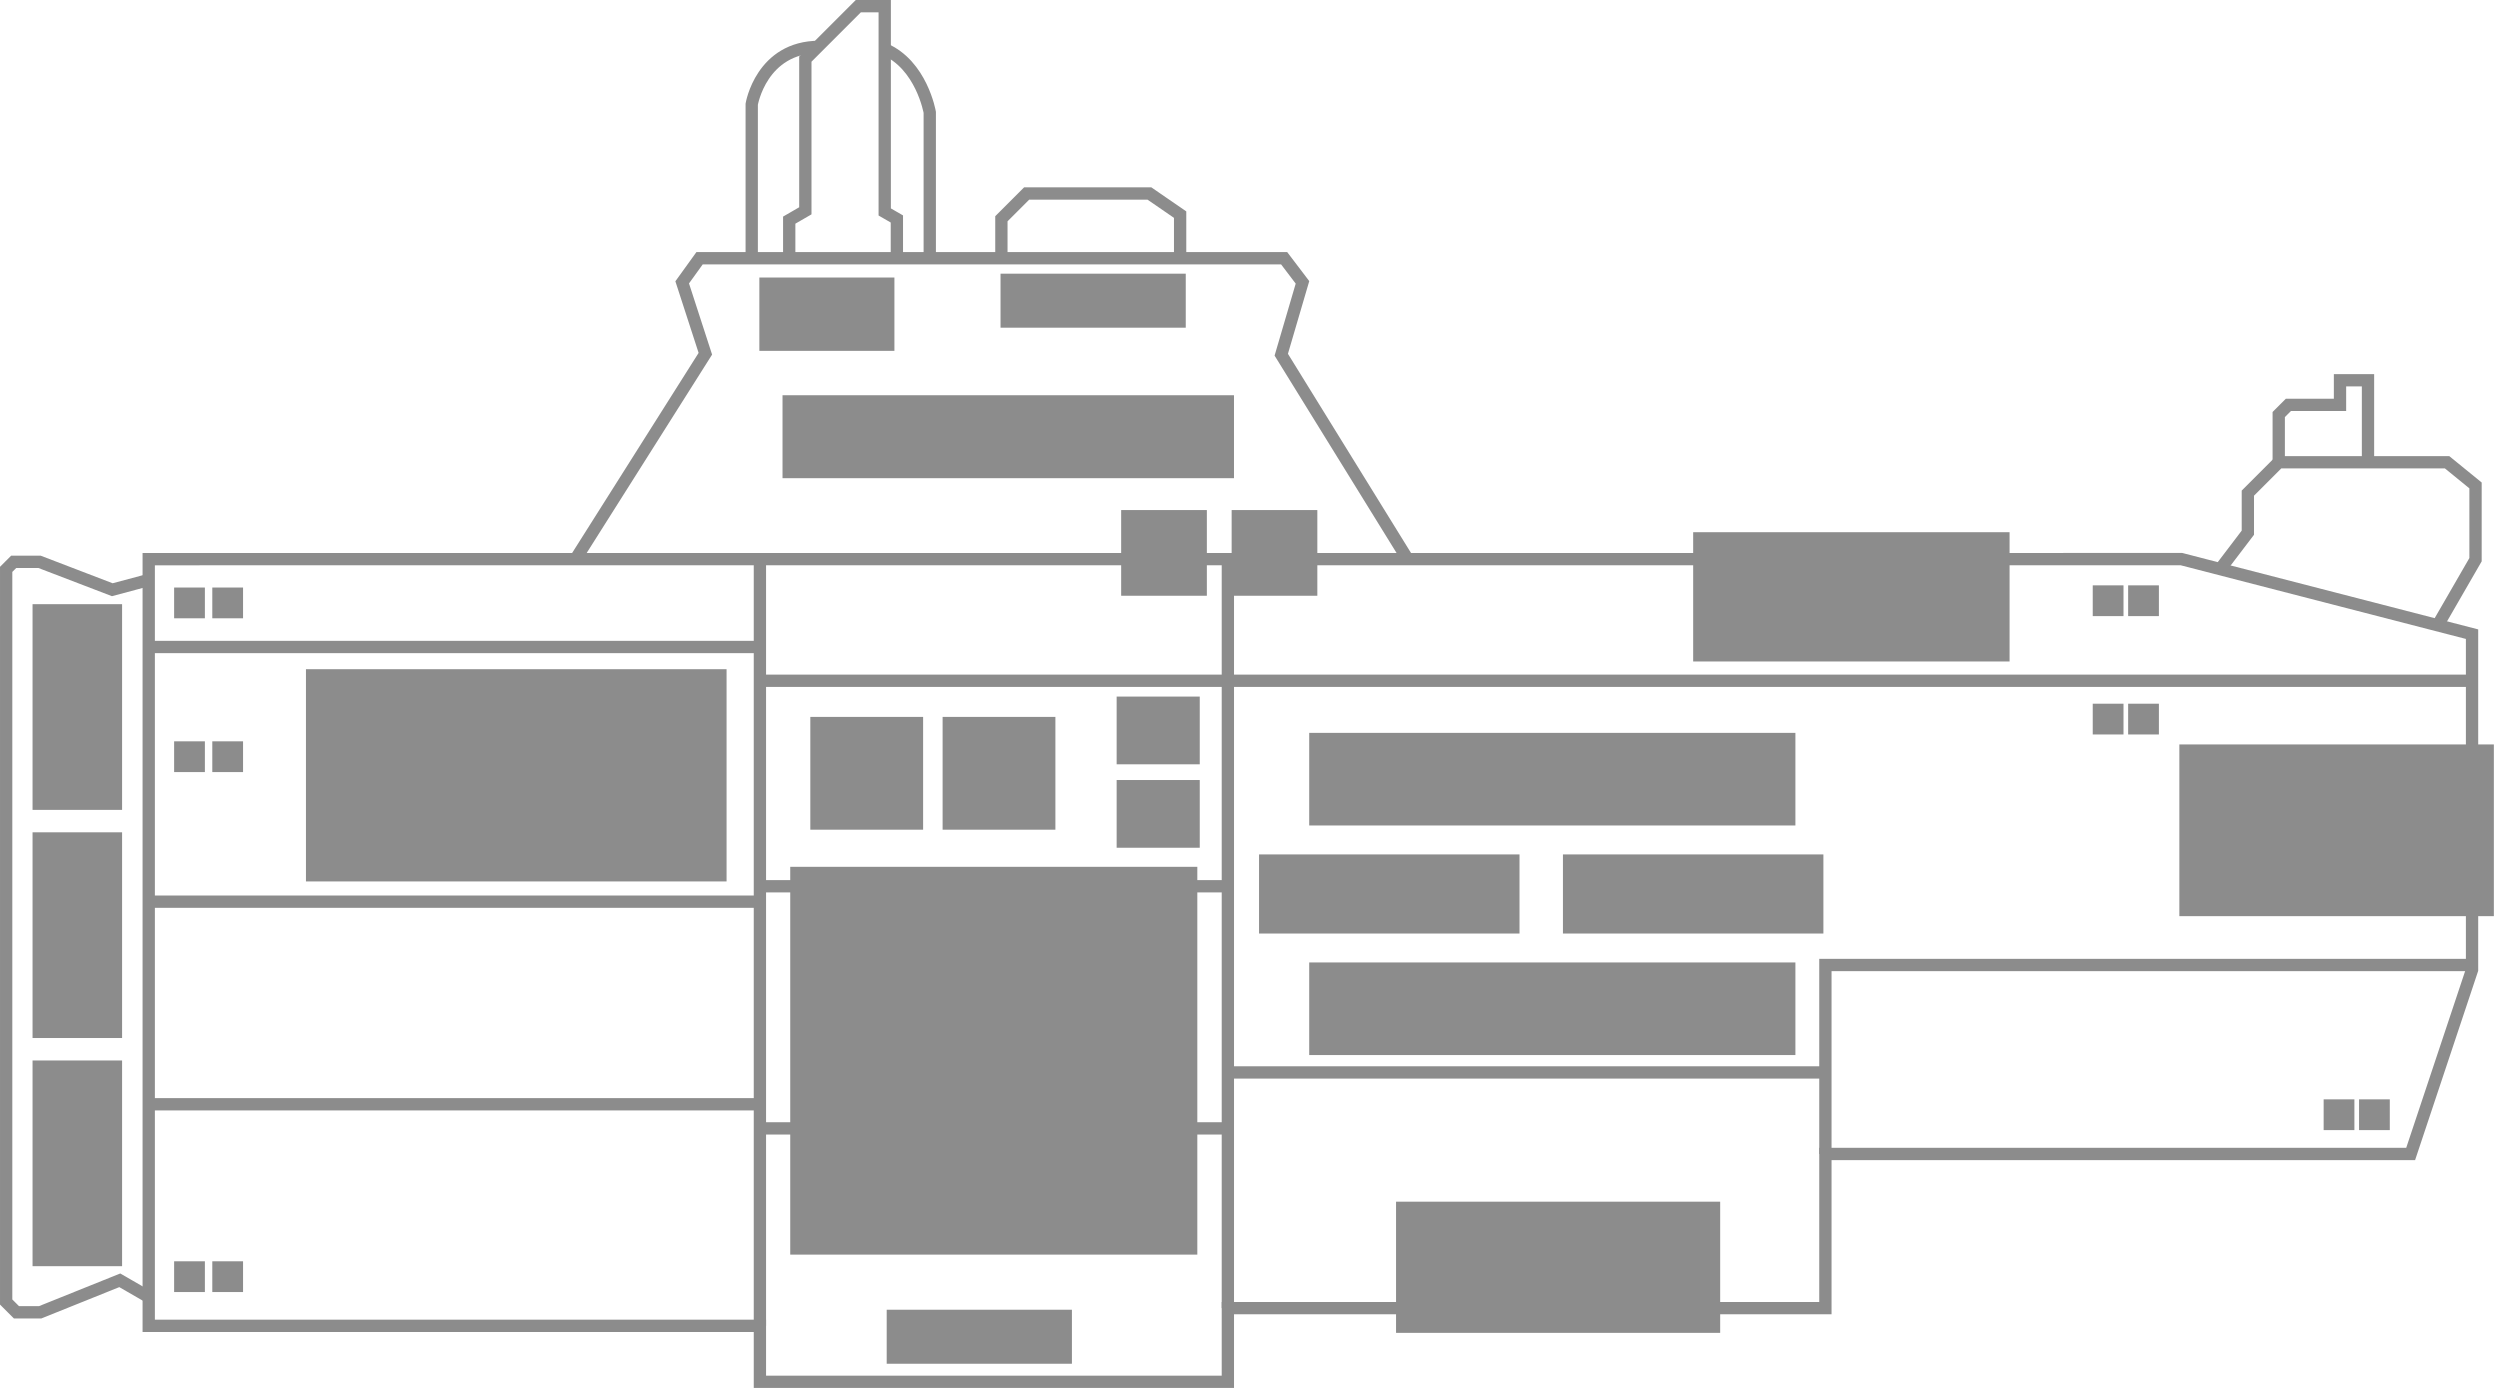
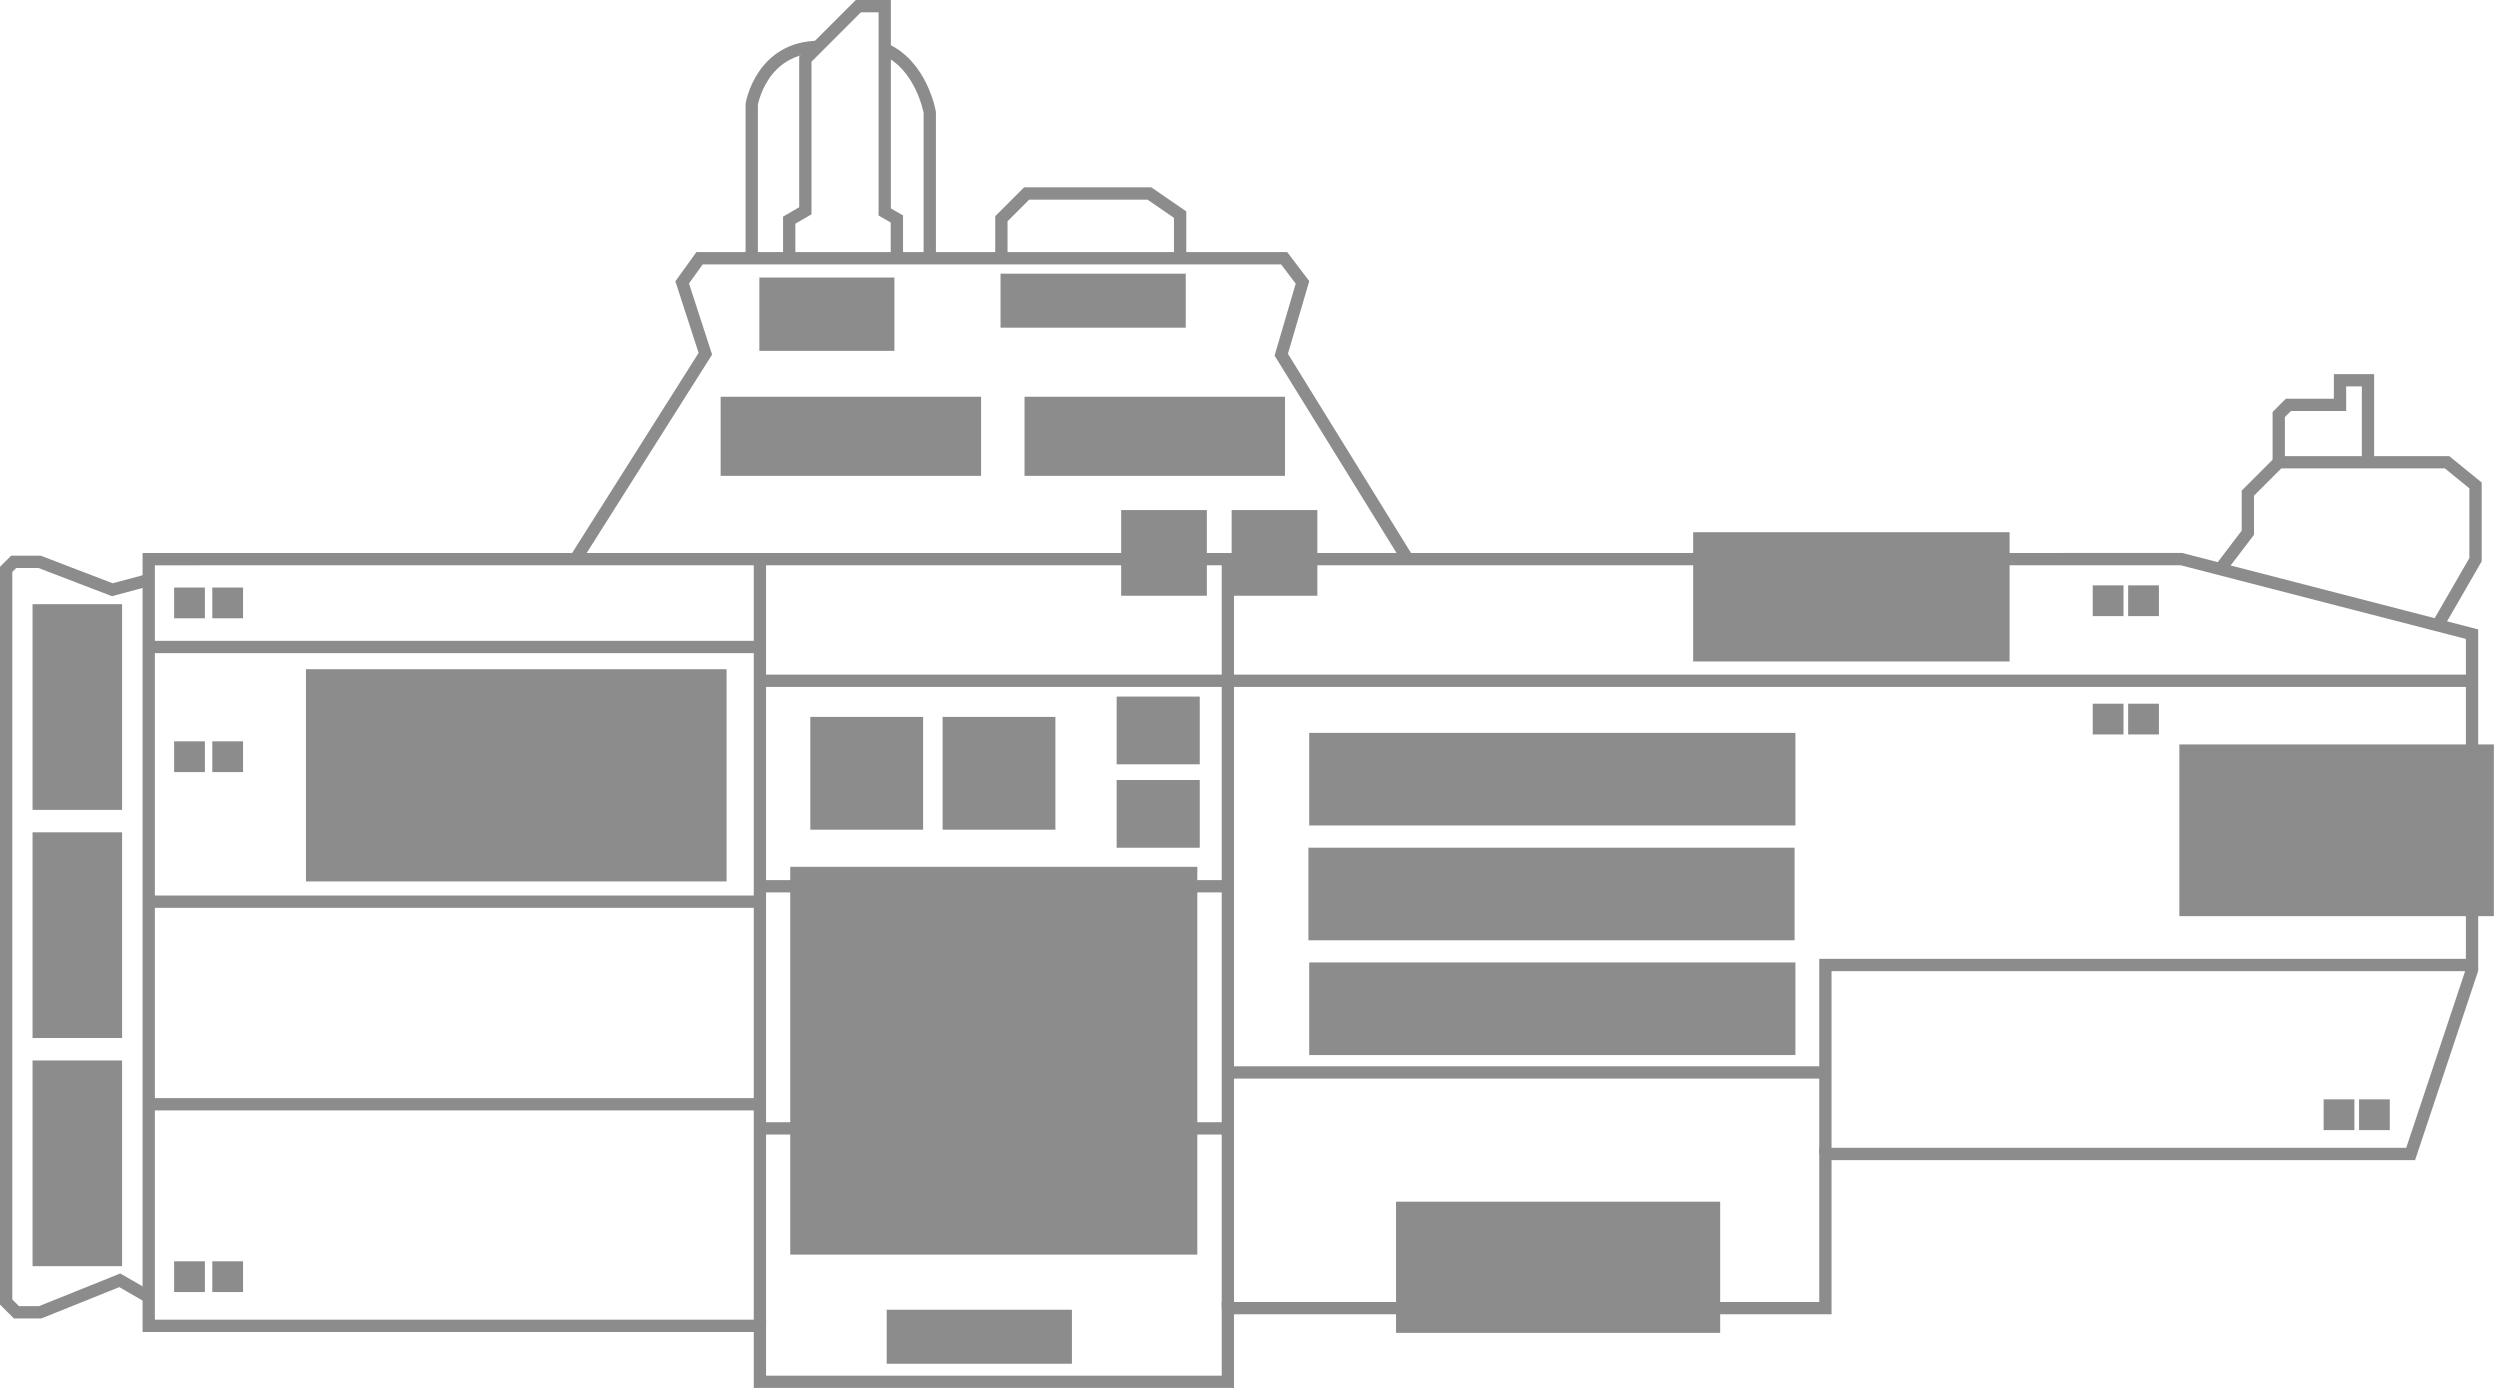
<svg xmlns="http://www.w3.org/2000/svg" width="81.28mm" height="45.125mm" viewBox="0 0 81.28 45.125" version="1.1" id="svg1072" xml:space="preserve" class="tug-dc-board">
  <defs id="defs1069" />
  <g id="layer1" transform="translate(-32.76976,-11.86502)" />
  <g id="layer2" transform="translate(-32.76976,-11.86502)">
    <path style="fill:none;fill-rule:evenodd;stroke:#8c8c8c;stroke-width:0.4;stroke-linecap:butt;stroke-linejoin:miter;stroke-dasharray:none;stroke-opacity:1" d="m 37.605,30.044 v 24.927 h 19.871 v 1.819 h 15.214 v -2.395 h 19.427 v -5.012 h 19.028 l 1.996,-5.988 V 32.483 l -9.448,-2.44 z" id="path1259" />
    <path style="fill:none;fill-rule:evenodd;stroke:#8c8c8c;stroke-width:0.4;stroke-linecap:butt;stroke-linejoin:miter;stroke-dasharray:none;stroke-opacity:1" d="M 57.476,54.971 V 30.044" id="path1357" />
    <path style="fill:none;fill-rule:evenodd;stroke:#8c8c8c;stroke-width:0.4;stroke-linecap:butt;stroke-linejoin:miter;stroke-dasharray:none;stroke-opacity:1" d="M 72.69,54.395 V 30.044" id="path1359" />
    <path style="fill:none;fill-rule:evenodd;stroke:#8c8c8c;stroke-width:0.4;stroke-linecap:butt;stroke-linejoin:miter;stroke-dasharray:none;stroke-opacity:1" d="M 92.117,49.383 V 43.239 H 113.141" id="path1363" />
    <path style="fill:none;fill-rule:evenodd;stroke:#8c8c8c;stroke-width:0.4;stroke-linecap:butt;stroke-linejoin:miter;stroke-dasharray:none;stroke-opacity:1" d="M 37.542,32.9 H 57.489" id="path1365" />
    <path style="fill:none;fill-rule:evenodd;stroke:#8c8c8c;stroke-width:0.4;stroke-linecap:butt;stroke-linejoin:miter;stroke-dasharray:none;stroke-opacity:1" d="M 37.511,41.18 H 57.427" id="path1367" />
    <path style="fill:none;fill-rule:evenodd;stroke:#8c8c8c;stroke-width:0.4;stroke-linecap:butt;stroke-linejoin:miter;stroke-dasharray:none;stroke-opacity:1" d="M 37.605,47.767 H 57.489" id="path1369" />
    <path style="fill:none;fill-rule:evenodd;stroke:#8c8c8c;stroke-width:0.4;stroke-linecap:butt;stroke-linejoin:miter;stroke-dasharray:none;stroke-opacity:1" d="M 57.552,48.551 H 72.638" id="path1371" />
    <path style="fill:none;fill-rule:evenodd;stroke:#8c8c8c;stroke-width:0.4;stroke-linecap:butt;stroke-linejoin:miter;stroke-dasharray:none;stroke-opacity:1" d="M 57.552,40.679 H 72.607" id="path1373" />
    <path style="fill:none;fill-rule:evenodd;stroke:#8c8c8c;stroke-width:0.4;stroke-linecap:butt;stroke-linejoin:miter;stroke-dasharray:none;stroke-opacity:1" d="M 57.521,33.998 H 113.097" id="path1375" />
    <path style="fill:none;fill-rule:evenodd;stroke:#8c8c8c;stroke-width:0.4;stroke-linecap:butt;stroke-linejoin:miter;stroke-dasharray:none;stroke-opacity:1" d="M 72.748,46.732 H 92.068" id="path1377" />
    <path style="fill:none;fill-rule:evenodd;stroke:#8c8c8c;stroke-width:0.4;stroke-linecap:butt;stroke-linejoin:miter;stroke-dasharray:none;stroke-opacity:1" d="M 51.499,30.015 55.702,23.366 54.949,21.045 55.514,20.261 H 74.52 l 0.596,0.784 -0.69,2.352 4.109,6.649" id="path1379" />
    <path style="fill:none;fill-rule:evenodd;stroke:#8c8c8c;stroke-width:0.4;stroke-linecap:butt;stroke-linejoin:miter;stroke-dasharray:none;stroke-opacity:1" d="M 65.327,20.219 V 18.977 l 0.821,-0.821 h 3.992 l 0.998,0.687 v 1.375" id="path1381" />
    <path style="fill:none;fill-rule:evenodd;stroke:#8c8c8c;stroke-width:0.4;stroke-linecap:butt;stroke-linejoin:miter;stroke-dasharray:none;stroke-opacity:1" d="m 58.429,20.264 v -1.242 l 0.524,-0.303 v -4.931 l 1.723,-1.723 h 0.858 v 6.691 l 0.395,0.228 v 1.213" id="path1383" />
    <path style="fill:none;fill-rule:evenodd;stroke:#8c8c8c;stroke-width:0.4;stroke-linecap:butt;stroke-linejoin:miter;stroke-dasharray:none;stroke-opacity:1" d="m 57.21,20.286 v -5.034 c 0,0 0.31,-1.863 2.196,-1.863" id="path1385" />
    <path style="fill:none;fill-rule:evenodd;stroke:#8c8c8c;stroke-width:0.4;stroke-linecap:butt;stroke-linejoin:miter;stroke-dasharray:none;stroke-opacity:1" d="m 62.998,20.264 v -4.746 c 0,0 -0.266,-1.552 -1.486,-2.063" id="path1387" />
    <path style="fill:none;fill-rule:evenodd;stroke:#8c8c8c;stroke-width:0.4;stroke-linecap:butt;stroke-linejoin:miter;stroke-dasharray:none;stroke-opacity:1" d="m 104.958,30.36 0.894,-1.176 v -1.286 l 1.004,-1.004 h 5.473 l 0.925,0.753 v 2.415 l -1.199,2.077" id="path1389" />
    <path style="fill:none;fill-rule:evenodd;stroke:#8c8c8c;stroke-width:0.4;stroke-linecap:butt;stroke-linejoin:miter;stroke-dasharray:none;stroke-opacity:1" d="m 106.856,26.894 v -1.552 l 0.314,-0.314 h 1.678 v -0.8 h 0.91 v 2.666" id="path1391" />
    <path style="fill:none;fill-rule:evenodd;stroke:#8c8c8c;stroke-width:0.4;stroke-linecap:butt;stroke-linejoin:miter;stroke-dasharray:none;stroke-opacity:1" d="m 37.649,30.709 -1.228,0.329 -2.364,-0.906 h -0.843 l -0.244,0.244 v 23.82 l 0.334,0.334 h 0.773 l 2.587,-1.04 0.941,0.543" id="path1393" />
  </g>
  <g id="sockets" transform="translate(-32.76976,-11.86502)" style="stroke:none">
    <rect style="fill:#8c8c8c;stroke:none;stroke-width:0.312;stroke-dasharray:none;stroke-dashoffset:9.8;stroke-opacity:1" id="socket-M9r1GWtIuk-Kge3e1Jv3NQ" width="2.911" height="6.688" x="33.828" y="31.508" />
    <rect style="fill:#8c8c8c;stroke:none;stroke-width:0.312;stroke-dasharray:none;stroke-dashoffset:9.8;stroke-opacity:1" id="socket-u4Jziw5oHkSanBKZFdf6-A" width="2.911" height="6.688" x="33.828" y="38.925" />
    <rect style="fill:#8c8c8c;stroke:none;stroke-width:0.312;stroke-dasharray:none;stroke-dashoffset:9.8;stroke-opacity:1" id="socket-1JKYLolwFkixiswwcjqZ4Q" width="2.911" height="6.688" x="33.828" y="46.343" />
    <rect style="fill:#8c8c8c;stroke:none;stroke-width:0.122;stroke-dasharray:none;stroke-dashoffset:9.8;stroke-opacity:1" id="socket-MTqEfSX6rE-CQf9yVTGZqw" width="1" height="1" x="38.431" y="30.967" />
    <rect style="fill:#8c8c8c;stroke:none;stroke-width:0.122;stroke-dasharray:none;stroke-dashoffset:9.8;stroke-opacity:1" id="socket-p9lDLMa6RESbXX-ViNuXjQ" width="1" height="1" x="39.672" y="30.967" />
    <rect style="fill:#8c8c8c;stroke:none;stroke-width:0.122;stroke-dasharray:none;stroke-dashoffset:9.8;stroke-opacity:1" id="socket-ZnlEZGIIoESopQfU1jGKdA" width="1" height="1" x="38.431" y="35.967" />
    <rect style="fill:#8c8c8c;stroke:none;stroke-width:0.122;stroke-dasharray:none;stroke-dashoffset:9.8;stroke-opacity:1" id="socket-YPTEN8By9kSUuNknb5YxvA" width="1" height="1" x="39.672" y="35.967" />
    <rect style="fill:#8c8c8c;stroke:none;stroke-width:0.4;stroke-dasharray:none;stroke-dashoffset:9.8;stroke-opacity:1" id="socket-_qlP8rsUpUiJpkRc1tcjPQ" width="13.675" height="6.9" x="42.717" y="33.622" />
    <rect style="fill:#8c8c8c;stroke:none;stroke-width:0.4;stroke-dasharray:none;stroke-dashoffset:9.8;stroke-opacity:1" id="socket-NSAbhn9brE-aAirJFIYG-Q" width="13.235" height="12.608" x="58.462" y="40.047" />
    <rect style="fill:#8c8c8c;stroke:none;stroke-width:0.4;stroke-dasharray:none;stroke-dashoffset:9.8;stroke-opacity:1" id="socket-zj9tWS4kP0qww93h23r_mQ" width="4.391" height="2.384" x="57.458" y="20.888" />
    <rect style="fill:#8c8c8c;stroke:none;stroke-width:0.4;stroke-dasharray:none;stroke-dashoffset:9.8;stroke-opacity:1" id="socket-4dpVMvs8nUmd-5az35rT2Q" width="6.022" height="1.756" x="65.299" y="20.763" />
    <rect style="fill:#8c8c8c;stroke:none;stroke-width:0.4;stroke-dasharray:none;stroke-dashoffset:9.8;stroke-opacity:1" id="socket-wgLiLSBRVUS0KoWi83D4gA" width="6.022" height="1.756" x="61.598" y="54.447" />
-     <rect style="fill:#8c8c8c;stroke:none;stroke-width:0.4;stroke-dasharray:none;stroke-dashoffset:9.8;stroke-opacity:1" id="socket-F6bmJdCO3EqzXK9SBJoXUw" width="14.678" height="2.697" x="58.211" y="24.715" />
    <rect style="fill:#8c8c8c;stroke:none;stroke-width:0.214;stroke-dasharray:none;stroke-dashoffset:9.8;stroke-opacity:1" id="socket-RMDTRlITGUm1ZgbIgWq1Xw" width="2.786" height="2.786" x="69.221" y="28.448" />
    <rect style="fill:#8c8c8c;stroke:none;stroke-width:0.214;stroke-dasharray:none;stroke-dashoffset:9.8;stroke-opacity:1" id="socket-v7vnexI1xUemaSmSkn0QNA" width="2.786" height="2.786" x="72.813" y="28.448" />
    <rect style="fill:#8c8c8c;stroke:none;stroke-width:0.333;stroke-dasharray:none;stroke-dashoffset:9.8;stroke-opacity:1" id="socket-KnFHQkb9uUe98IweLYf9wg" width="3.667" height="3.667" x="59.115" y="35.173" />
    <rect style="fill:#8c8c8c;stroke:none;stroke-width:0.333;stroke-dasharray:none;stroke-dashoffset:9.8;stroke-opacity:1" id="socket-5kd20hGcxUuTlY-6JYaudA" width="3.667" height="3.667" x="63.416" y="35.173" />
    <rect style="fill:#8c8c8c;stroke:none;stroke-width:0.298;stroke-dasharray:none;stroke-dashoffset:9.8;stroke-opacity:1" id="socket-3UH_HBdsVkO_z8oGNd8y2g" width="2.702" height="2.202" x="69.074" y="34.512" />
    <rect style="fill:#8c8c8c;stroke:none;stroke-width:0.298;stroke-dasharray:none;stroke-dashoffset:9.8;stroke-opacity:1" id="socket-bzRq2YJLCUC07l_UewUj-A" width="2.702" height="2.202" x="69.074" y="37.225" />
    <rect style="fill:#8c8c8c;stroke:none;stroke-width:0.4;stroke-dasharray:none;stroke-dashoffset:9.8;stroke-opacity:1" id="socket--PqoLKimSUOZtKMLo5QHXg" width="15.807" height="3.011" x="75.335" y="35.692" />
    <rect style="fill:#8c8c8c;stroke:none;stroke-width:0.4;stroke-dasharray:none;stroke-dashoffset:9.8;stroke-opacity:1" id="socket-6OieSH0A6kKFmquctn9_aQ" width="15.807" height="3.011" x="75.335" y="43.156" />
-     <rect style="fill:#8c8c8c;stroke:none;stroke-width:0.4;stroke-dasharray:none;stroke-dashoffset:9.8;stroke-opacity:1" id="socket-peqaYrE39UupWCXPY_PgoA" width="8.468" height="2.572" x="73.704" y="39.644" />
-     <rect style="fill:#8c8c8c;stroke:none;stroke-width:0.4;stroke-dasharray:none;stroke-dashoffset:9.8;stroke-opacity:1" id="socket-DakKS2gy6UyM58u3YG-HfQ" width="8.468" height="2.572" x="83.584" y="39.644" />
+     <rect style="fill:#8c8c8c;stroke:none;stroke-width:0.4;stroke-dasharray:none;stroke-dashoffset:9.8;stroke-opacity:1" id="socket-peqaYrE39UupWCXPY_PgoA" width="8.468" height="2.572" x="56.199" y="24.764" />
+     <rect style="fill:#8c8c8c;stroke:none;stroke-width:0.4;stroke-dasharray:none;stroke-dashoffset:9.8;stroke-opacity:1" id="socket-DakKS2gy6UyM58u3YG-HfQ" width="8.468" height="2.572" x="66.079" y="24.764" />
    <rect style="fill:#8c8c8c;stroke:none;stroke-width:0.4;stroke-dasharray:none;stroke-dashoffset:9.8;stroke-opacity:1" id="socket-0upOgm0H0UuZ-h2YvRjmBg" width="10.538" height="4.265" x="78.158" y="50.934" />
    <rect style="fill:#8c8c8c;stroke:none;stroke-width:0.4;stroke-dasharray:none;stroke-dashoffset:9.8;stroke-opacity:1" id="socket-cIGspM4oYU2etRfjIcuCCA" width="10.287" height="4.203" x="87.818" y="29.168" />
    <rect style="fill:#8c8c8c;stroke:none;stroke-width:0.12;stroke-dasharray:none;stroke-dashoffset:9.8;stroke-opacity:1" id="socket-Wipl66tXuEqAQAy9UIrRgw" width="1" height="1" x="100.809" y="30.896" />
    <rect style="fill:#8c8c8c;stroke:none;stroke-width:0.12;stroke-dasharray:none;stroke-dashoffset:9.8;stroke-opacity:1" id="socket-pFeOcPp8PkGfF4MMOmFT1g" width="1" height="1" x="101.96" y="30.896" />
    <rect style="fill:#8c8c8c;stroke:none;stroke-width:0.12;stroke-dasharray:none;stroke-dashoffset:9.8;stroke-opacity:1" id="socket-zV-txxoSg0uR3v1OYh_Uxg" width="1" height="1" x="100.809" y="34.744" />
    <rect style="fill:#8c8c8c;stroke:none;stroke-width:0.12;stroke-dasharray:none;stroke-dashoffset:9.8;stroke-opacity:1" id="socket-GBNEW4tPxUC8Eiu5Y06WEg" width="1" height="1" x="101.96" y="34.744" />
    <rect style="fill:#8c8c8c;stroke:none;stroke-width:0.12;stroke-dasharray:none;stroke-dashoffset:9.8;stroke-opacity:1" id="socket-zWbULDs0LUqBm3mVZdbZnw" width="1" height="1" x="108.316" y="47.607" />
    <rect style="fill:#8c8c8c;stroke:none;stroke-width:0.12;stroke-dasharray:none;stroke-dashoffset:9.8;stroke-opacity:1" id="socket-rn_jKvYfRkivJ_61v-tLbg" width="1" height="1" x="109.467" y="47.607" />
    <rect style="fill:#8c8c8c;stroke:none;stroke-width:0.4;stroke-dasharray:none;stroke-dashoffset:9.8;stroke-opacity:1" id="socket-03vxralGq0CFx1XKxjOcBA" width="10.225" height="5.583" x="103.625" y="36.068" />
    <rect style="fill:#8c8c8c;stroke:none;stroke-width:0.122;stroke-dasharray:none;stroke-dashoffset:9.8;stroke-opacity:1" id="socket-PEaP-6luhUaG763R-QNSOg" width="1" height="1" x="38.431" y="52.872" />
    <rect style="fill:#8c8c8c;stroke:none;stroke-width:0.122;stroke-dasharray:none;stroke-dashoffset:9.8;stroke-opacity:1" id="socket-OlXyeNgM7kSunjYupXxxDQ" width="1" height="1" x="39.672" y="52.872" />
+     <rect style="fill:#8c8c8c;stroke:none;stroke-width:0.4;stroke-dasharray:none;stroke-dashoffset:9.8;stroke-opacity:1" id="socket--PqoLKimSUOZtKMLo5QHXg-7" width="15.807" height="3.011" x="75.309" y="39.425" />
  </g>
</svg>
